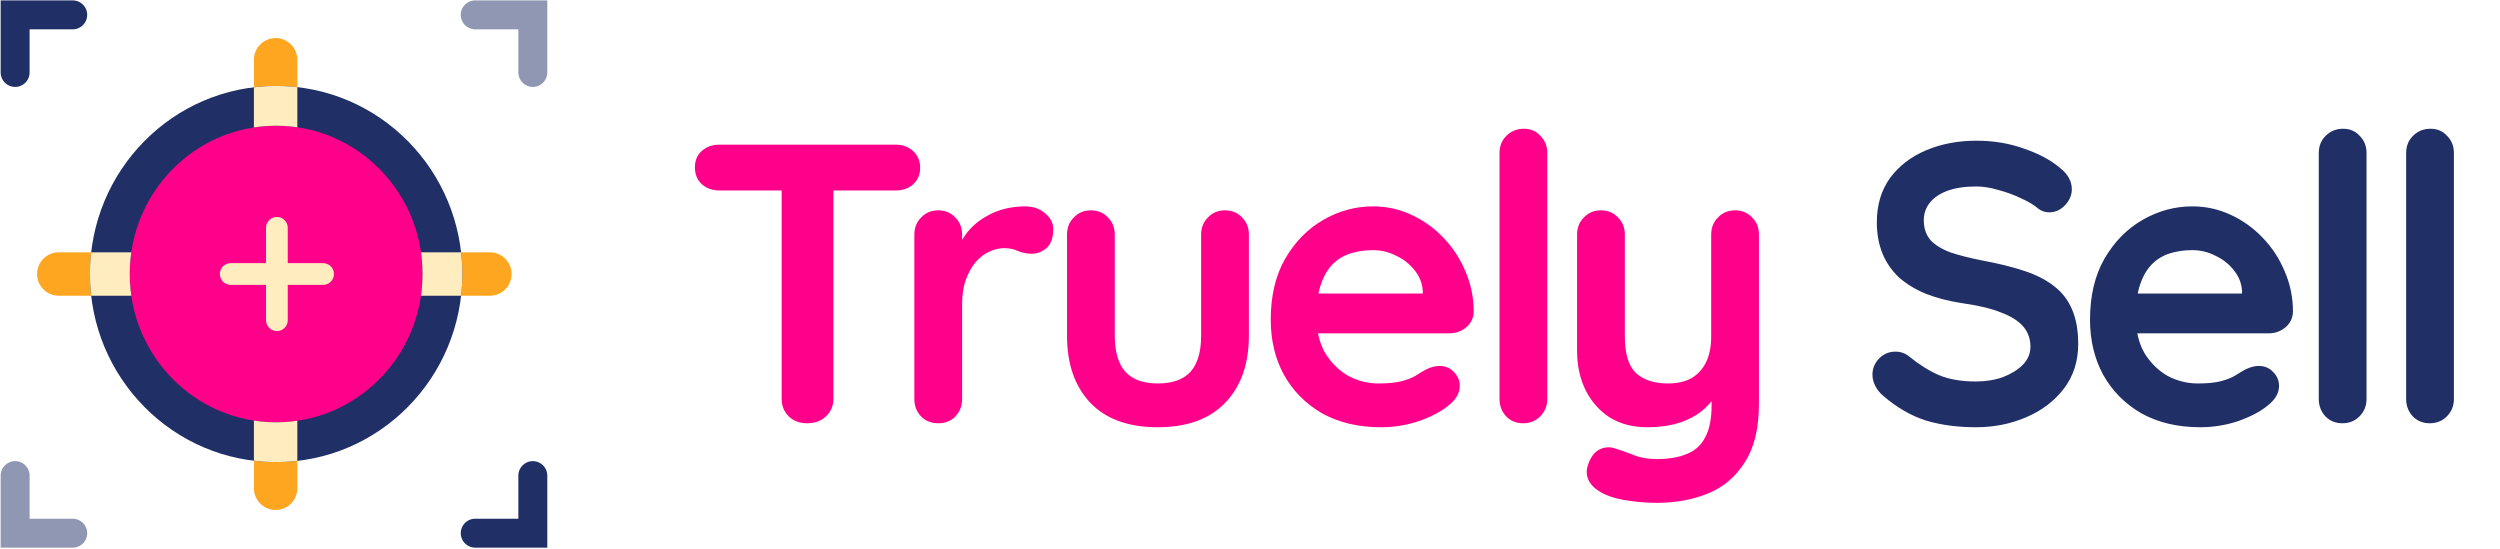
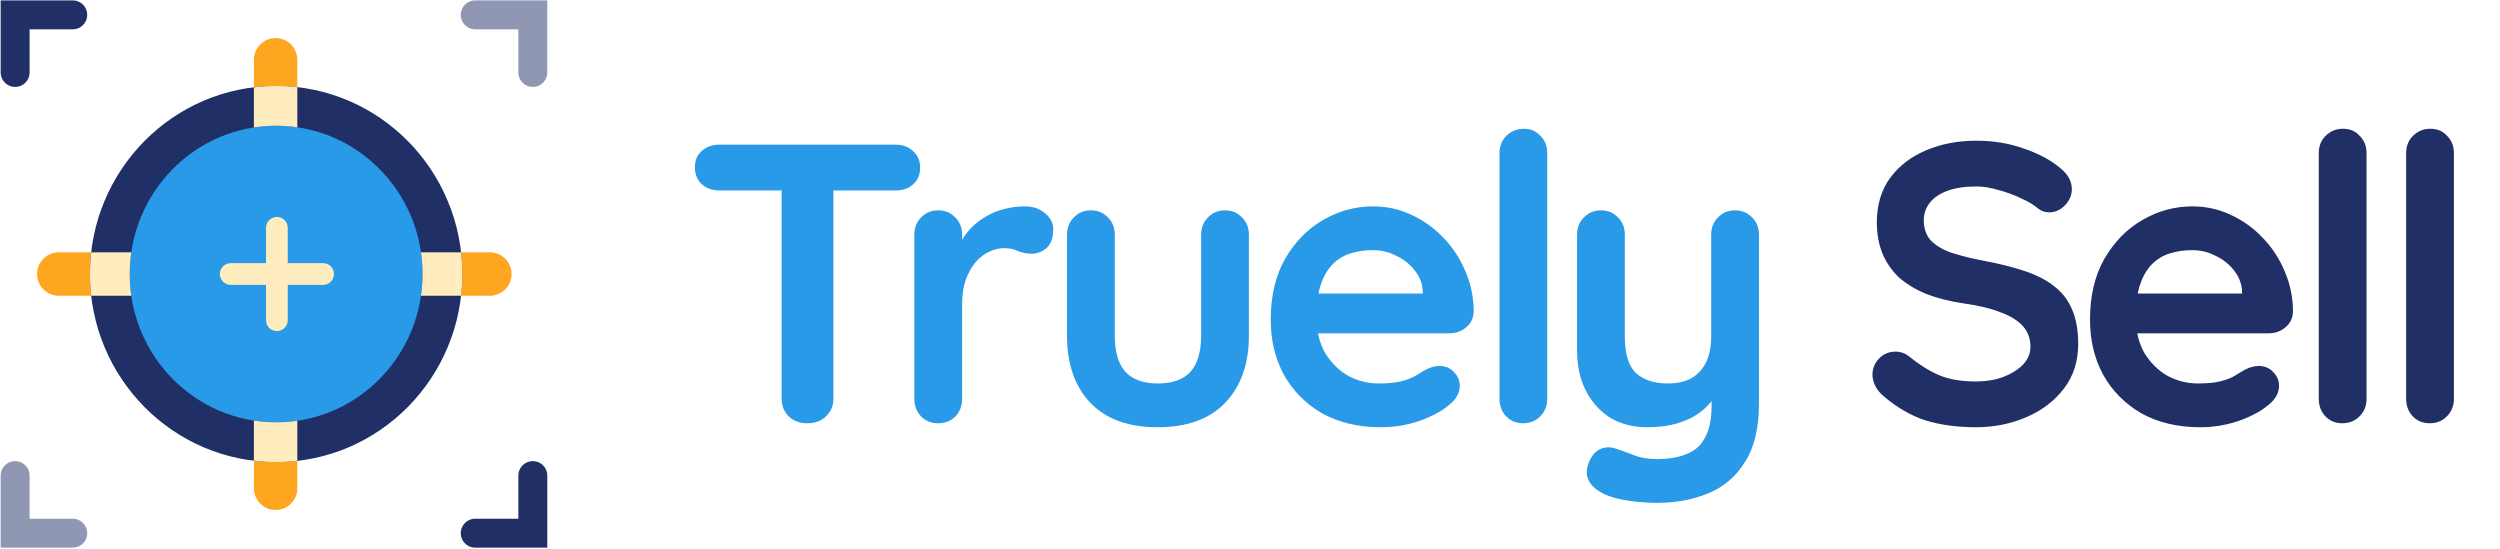
<svg xmlns="http://www.w3.org/2000/svg" width="1382" height="303" viewBox="0 0 1382 303" fill="none">
  <path opacity="0.5" d="M262.702 8.215H294.543V40.051" stroke="#203066" stroke-width="16" stroke-linecap="round" />
  <path d="M262.702 294.74H294.543V262.904" stroke="#203066" stroke-width="16" stroke-linecap="round" />
  <path d="M40.204 8.215H8.363V40.051" stroke="#203066" stroke-width="16" stroke-linecap="round" />
  <path opacity="0.5" d="M40.204 294.74H8.363V262.904" stroke="#203066" stroke-width="16" stroke-linecap="round" />
  <path d="M55.18 151.48H32.481" stroke="#FFA621" stroke-width="24" stroke-miterlimit="10" stroke-linecap="round" stroke-linejoin="round" />
  <path d="M248.119 151.48H270.817" stroke="#FFA621" stroke-width="24" stroke-miterlimit="10" stroke-linecap="round" stroke-linejoin="round" />
  <path d="M152.359 55.734L152.359 33.039" stroke="#FFA621" stroke-width="24" stroke-miterlimit="10" stroke-linecap="round" stroke-linejoin="round" />
  <path d="M152.359 247.223L152.359 269.918" stroke="#FFA621" stroke-width="24" stroke-miterlimit="10" stroke-linecap="round" stroke-linejoin="round" />
-   <path d="M152.649 244.448C203.554 244.448 244.582 202.691 244.582 151.477C244.582 100.263 203.554 58.506 152.649 58.506C101.745 58.506 60.717 100.263 60.717 151.477C60.717 202.691 101.745 244.448 152.649 244.448Z" fill="#FF008A" stroke="#203066" stroke-width="22" />
+   <path d="M152.649 244.448C203.554 244.448 244.582 202.691 244.582 151.477C244.582 100.263 203.554 58.506 152.649 58.506C101.745 58.506 60.717 100.263 60.717 151.477C60.717 202.691 101.745 244.448 152.649 244.448Z" fill="#299ae8" stroke="#203066" stroke-width="22" />
  <path d="M153.062 125.943V177.007" stroke="#FFEDC0" stroke-width="12" stroke-miterlimit="10" stroke-linecap="round" />
  <path d="M178.603 151.475H127.531" stroke="#FFEDC0" stroke-width="12" stroke-miterlimit="10" stroke-linecap="round" />
  <mask id="mask0_2120_45577" style="mask-type:alpha" maskUnits="userSpaceOnUse" x="49" y="47" width="207" height="209">
    <path d="M152.65 244.448C203.555 244.448 244.583 202.691 244.583 151.477C244.583 100.263 203.555 58.506 152.65 58.506C101.746 58.506 60.718 100.263 60.718 151.477C60.718 202.691 101.746 244.448 152.65 244.448Z" stroke="#203066" stroke-width="22" />
  </mask>
  <g mask="url(#mask0_2120_45577)">
    <path d="M73.623 151.477L48.087 151.477" stroke="#FFEDC0" stroke-width="24" stroke-miterlimit="10" stroke-linecap="round" stroke-linejoin="round" />
    <path d="M231.094 151.477L256.63 151.477" stroke="#FFEDC0" stroke-width="24" stroke-miterlimit="10" stroke-linecap="round" stroke-linejoin="round" />
    <path d="M152.358 72.753L152.358 47.221" stroke="#FFEDC0" stroke-width="24" stroke-miterlimit="10" stroke-linecap="round" stroke-linejoin="round" />
    <path d="M152.358 230.2L152.358 255.732" stroke="#FFEDC0" stroke-width="24" stroke-miterlimit="10" stroke-linecap="round" stroke-linejoin="round" />
  </g>
-   <path d="M446.184 233.979C442.077 233.979 438.704 232.732 436.064 230.239C433.424 227.599 432.104 224.372 432.104 220.559V92.959H460.704V220.559C460.704 224.372 459.311 227.599 456.524 230.239C453.884 232.732 450.437 233.979 446.184 233.979ZM397.564 105.279C393.751 105.279 390.524 104.105 387.884 101.759C385.391 99.412 384.144 96.332 384.144 92.519C384.144 88.705 385.391 85.698 387.884 83.499C390.524 81.152 393.751 79.978 397.564 79.978H495.244C499.057 79.978 502.211 81.152 504.704 83.499C507.344 85.845 508.664 88.925 508.664 92.739C508.664 96.552 507.344 99.632 504.704 101.979C502.211 104.179 499.057 105.279 495.244 105.279H397.564ZM518.653 233.979C514.84 233.979 511.687 232.732 509.193 230.239C506.7 227.599 505.453 224.372 505.453 220.559V129.699C505.453 125.885 506.7 122.732 509.193 120.239C511.687 117.599 514.84 116.279 518.653 116.279C522.467 116.279 525.62 117.599 528.113 120.239C530.607 122.732 531.853 125.885 531.853 129.699V150.379L530.313 135.639C531.927 132.119 533.98 129.039 536.473 126.399C539.113 123.612 542.047 121.339 545.273 119.579C548.5 117.672 551.947 116.279 555.613 115.399C559.28 114.519 562.947 114.079 566.613 114.079C571.013 114.079 574.68 115.325 577.613 117.819C580.693 120.312 582.233 123.245 582.233 126.619C582.233 131.459 580.987 134.979 578.493 137.179C576 139.232 573.287 140.259 570.353 140.259C567.567 140.259 565 139.745 562.653 138.719C560.453 137.692 557.887 137.179 554.953 137.179C552.313 137.179 549.6 137.839 546.813 139.159C544.173 140.332 541.68 142.239 539.333 144.879C537.133 147.519 535.3 150.819 533.833 154.779C532.513 158.592 531.853 163.139 531.853 168.419V220.559C531.853 224.372 530.607 227.599 528.113 230.239C525.62 232.732 522.467 233.979 518.653 233.979ZM677.184 116.279C680.997 116.279 684.151 117.599 686.644 120.239C689.137 122.732 690.384 125.885 690.384 129.699V185.579C690.384 201.125 686.057 213.445 677.404 222.539C668.751 231.632 656.284 236.179 640.004 236.179C623.724 236.179 611.257 231.632 602.604 222.539C594.097 213.445 589.844 201.125 589.844 185.579V129.699C589.844 125.885 591.091 122.732 593.584 120.239C596.077 117.599 599.231 116.279 603.044 116.279C606.857 116.279 610.011 117.599 612.504 120.239C614.997 122.732 616.244 125.885 616.244 129.699V185.579C616.244 194.525 618.224 201.199 622.184 205.599C626.144 209.852 632.084 211.979 640.004 211.979C648.071 211.979 654.084 209.852 658.044 205.599C662.004 201.199 663.984 194.525 663.984 185.579V129.699C663.984 125.885 665.231 122.732 667.724 120.239C670.217 117.599 673.371 116.279 677.184 116.279ZM763.405 236.179C750.938 236.179 740.085 233.612 730.845 228.479C721.752 223.199 714.712 216.085 709.725 207.139C704.885 198.192 702.465 188.072 702.465 176.779C702.465 163.579 705.105 152.359 710.385 143.119C715.812 133.732 722.852 126.545 731.505 121.559C740.158 116.572 749.325 114.079 759.005 114.079C766.485 114.079 773.525 115.619 780.125 118.699C786.872 121.779 792.812 126.032 797.945 131.459C803.078 136.739 807.112 142.899 810.045 149.939C813.125 156.979 814.665 164.459 814.665 172.379C814.518 175.899 813.125 178.759 810.485 180.959C807.845 183.159 804.765 184.259 801.245 184.259H717.205L710.605 162.259H791.345L786.505 166.659V160.719C786.212 156.465 784.672 152.652 781.885 149.279C779.245 145.905 775.872 143.265 771.765 141.359C767.805 139.305 763.552 138.279 759.005 138.279C754.605 138.279 750.498 138.865 746.685 140.039C742.872 141.212 739.572 143.192 736.785 145.979C733.998 148.765 731.798 152.505 730.185 157.199C728.572 161.892 727.765 167.832 727.765 175.019C727.765 182.939 729.378 189.685 732.605 195.259C735.978 200.685 740.232 204.865 745.365 207.799C750.645 210.585 756.218 211.979 762.085 211.979C767.512 211.979 771.838 211.539 775.065 210.659C778.292 209.779 780.858 208.752 782.765 207.579C784.818 206.259 786.652 205.159 788.265 204.279C790.905 202.959 793.398 202.299 795.745 202.299C798.972 202.299 801.612 203.399 803.665 205.599C805.865 207.799 806.965 210.365 806.965 213.299C806.965 217.259 804.912 220.852 800.805 224.079C796.992 227.305 791.638 230.165 784.745 232.659C777.852 235.005 770.738 236.179 763.405 236.179ZM855.331 220.559C855.331 224.372 854.011 227.599 851.371 230.239C848.877 232.732 845.724 233.979 841.911 233.979C838.244 233.979 835.164 232.732 832.671 230.239C830.177 227.599 828.931 224.372 828.931 220.559V84.599C828.931 80.785 830.177 77.632 832.671 75.138C835.311 72.499 838.537 71.178 842.351 71.178C846.164 71.178 849.244 72.499 851.591 75.138C854.084 77.632 855.331 80.785 855.331 84.599V220.559ZM959.145 116.279C962.958 116.279 966.112 117.599 968.605 120.239C971.098 122.732 972.345 125.885 972.345 129.699V223.199C972.345 236.692 969.778 247.399 964.645 255.319C959.658 263.385 952.912 269.179 944.405 272.699C935.898 276.219 926.365 277.979 915.805 277.979C911.112 277.979 906.125 277.612 900.845 276.879C895.565 276.145 891.238 275.045 887.865 273.579C883.465 271.672 880.385 269.252 878.625 266.319C877.012 263.532 876.718 260.525 877.745 257.299C879.065 253.045 881.192 250.112 884.125 248.499C887.058 247.032 890.138 246.885 893.365 248.059C895.712 248.792 898.792 249.892 902.605 251.359C906.418 252.972 910.818 253.779 915.805 253.779C922.552 253.779 928.125 252.825 932.525 250.919C937.072 249.159 940.445 246.079 942.645 241.679C944.992 237.425 946.165 231.559 946.165 224.079V209.339L950.785 214.619C948.292 219.459 945.138 223.492 941.325 226.719C937.658 229.799 933.258 232.145 928.125 233.759C922.992 235.372 917.125 236.179 910.525 236.179C902.752 236.179 895.932 234.419 890.065 230.899C884.345 227.232 879.872 222.245 876.645 215.939C873.418 209.485 871.805 202.152 871.805 193.939V129.699C871.805 125.885 873.052 122.732 875.545 120.239C878.038 117.599 881.192 116.279 885.005 116.279C888.818 116.279 891.972 117.599 894.465 120.239C896.958 122.732 898.205 125.885 898.205 129.699V186.019C898.205 195.552 900.258 202.299 904.365 206.259C908.618 210.072 914.485 211.979 921.965 211.979C927.098 211.979 931.425 211.025 934.945 209.119C938.465 207.065 941.178 204.132 943.085 200.319C944.992 196.359 945.945 191.592 945.945 186.019V129.699C945.945 125.885 947.192 122.732 949.685 120.239C952.178 117.599 955.332 116.279 959.145 116.279Z" fill="#FF008A" />
+   <path d="M446.184 233.979C442.077 233.979 438.704 232.732 436.064 230.239C433.424 227.599 432.104 224.372 432.104 220.559V92.959H460.704V220.559C460.704 224.372 459.311 227.599 456.524 230.239C453.884 232.732 450.437 233.979 446.184 233.979ZM397.564 105.279C393.751 105.279 390.524 104.105 387.884 101.759C385.391 99.412 384.144 96.332 384.144 92.519C384.144 88.705 385.391 85.698 387.884 83.499C390.524 81.152 393.751 79.978 397.564 79.978H495.244C499.057 79.978 502.211 81.152 504.704 83.499C507.344 85.845 508.664 88.925 508.664 92.739C508.664 96.552 507.344 99.632 504.704 101.979C502.211 104.179 499.057 105.279 495.244 105.279H397.564ZM518.653 233.979C514.84 233.979 511.687 232.732 509.193 230.239C506.7 227.599 505.453 224.372 505.453 220.559V129.699C505.453 125.885 506.7 122.732 509.193 120.239C511.687 117.599 514.84 116.279 518.653 116.279C522.467 116.279 525.62 117.599 528.113 120.239C530.607 122.732 531.853 125.885 531.853 129.699V150.379L530.313 135.639C531.927 132.119 533.98 129.039 536.473 126.399C539.113 123.612 542.047 121.339 545.273 119.579C548.5 117.672 551.947 116.279 555.613 115.399C559.28 114.519 562.947 114.079 566.613 114.079C571.013 114.079 574.68 115.325 577.613 117.819C580.693 120.312 582.233 123.245 582.233 126.619C582.233 131.459 580.987 134.979 578.493 137.179C576 139.232 573.287 140.259 570.353 140.259C567.567 140.259 565 139.745 562.653 138.719C560.453 137.692 557.887 137.179 554.953 137.179C552.313 137.179 549.6 137.839 546.813 139.159C544.173 140.332 541.68 142.239 539.333 144.879C537.133 147.519 535.3 150.819 533.833 154.779C532.513 158.592 531.853 163.139 531.853 168.419V220.559C531.853 224.372 530.607 227.599 528.113 230.239C525.62 232.732 522.467 233.979 518.653 233.979ZM677.184 116.279C680.997 116.279 684.151 117.599 686.644 120.239C689.137 122.732 690.384 125.885 690.384 129.699V185.579C690.384 201.125 686.057 213.445 677.404 222.539C668.751 231.632 656.284 236.179 640.004 236.179C623.724 236.179 611.257 231.632 602.604 222.539C594.097 213.445 589.844 201.125 589.844 185.579V129.699C589.844 125.885 591.091 122.732 593.584 120.239C596.077 117.599 599.231 116.279 603.044 116.279C606.857 116.279 610.011 117.599 612.504 120.239C614.997 122.732 616.244 125.885 616.244 129.699V185.579C616.244 194.525 618.224 201.199 622.184 205.599C626.144 209.852 632.084 211.979 640.004 211.979C648.071 211.979 654.084 209.852 658.044 205.599C662.004 201.199 663.984 194.525 663.984 185.579V129.699C663.984 125.885 665.231 122.732 667.724 120.239C670.217 117.599 673.371 116.279 677.184 116.279ZM763.405 236.179C750.938 236.179 740.085 233.612 730.845 228.479C721.752 223.199 714.712 216.085 709.725 207.139C704.885 198.192 702.465 188.072 702.465 176.779C702.465 163.579 705.105 152.359 710.385 143.119C715.812 133.732 722.852 126.545 731.505 121.559C740.158 116.572 749.325 114.079 759.005 114.079C766.485 114.079 773.525 115.619 780.125 118.699C786.872 121.779 792.812 126.032 797.945 131.459C803.078 136.739 807.112 142.899 810.045 149.939C813.125 156.979 814.665 164.459 814.665 172.379C814.518 175.899 813.125 178.759 810.485 180.959C807.845 183.159 804.765 184.259 801.245 184.259H717.205L710.605 162.259H791.345L786.505 166.659V160.719C786.212 156.465 784.672 152.652 781.885 149.279C779.245 145.905 775.872 143.265 771.765 141.359C767.805 139.305 763.552 138.279 759.005 138.279C754.605 138.279 750.498 138.865 746.685 140.039C742.872 141.212 739.572 143.192 736.785 145.979C733.998 148.765 731.798 152.505 730.185 157.199C728.572 161.892 727.765 167.832 727.765 175.019C727.765 182.939 729.378 189.685 732.605 195.259C735.978 200.685 740.232 204.865 745.365 207.799C750.645 210.585 756.218 211.979 762.085 211.979C767.512 211.979 771.838 211.539 775.065 210.659C778.292 209.779 780.858 208.752 782.765 207.579C784.818 206.259 786.652 205.159 788.265 204.279C790.905 202.959 793.398 202.299 795.745 202.299C798.972 202.299 801.612 203.399 803.665 205.599C805.865 207.799 806.965 210.365 806.965 213.299C806.965 217.259 804.912 220.852 800.805 224.079C796.992 227.305 791.638 230.165 784.745 232.659C777.852 235.005 770.738 236.179 763.405 236.179ZM855.331 220.559C855.331 224.372 854.011 227.599 851.371 230.239C848.877 232.732 845.724 233.979 841.911 233.979C838.244 233.979 835.164 232.732 832.671 230.239C830.177 227.599 828.931 224.372 828.931 220.559V84.599C828.931 80.785 830.177 77.632 832.671 75.138C835.311 72.499 838.537 71.178 842.351 71.178C846.164 71.178 849.244 72.499 851.591 75.138C854.084 77.632 855.331 80.785 855.331 84.599V220.559ZM959.145 116.279C962.958 116.279 966.112 117.599 968.605 120.239C971.098 122.732 972.345 125.885 972.345 129.699V223.199C972.345 236.692 969.778 247.399 964.645 255.319C959.658 263.385 952.912 269.179 944.405 272.699C935.898 276.219 926.365 277.979 915.805 277.979C911.112 277.979 906.125 277.612 900.845 276.879C895.565 276.145 891.238 275.045 887.865 273.579C883.465 271.672 880.385 269.252 878.625 266.319C877.012 263.532 876.718 260.525 877.745 257.299C879.065 253.045 881.192 250.112 884.125 248.499C887.058 247.032 890.138 246.885 893.365 248.059C895.712 248.792 898.792 249.892 902.605 251.359C906.418 252.972 910.818 253.779 915.805 253.779C922.552 253.779 928.125 252.825 932.525 250.919C937.072 249.159 940.445 246.079 942.645 241.679C944.992 237.425 946.165 231.559 946.165 224.079V209.339L950.785 214.619C948.292 219.459 945.138 223.492 941.325 226.719C937.658 229.799 933.258 232.145 928.125 233.759C922.992 235.372 917.125 236.179 910.525 236.179C902.752 236.179 895.932 234.419 890.065 230.899C884.345 227.232 879.872 222.245 876.645 215.939C873.418 209.485 871.805 202.152 871.805 193.939V129.699C871.805 125.885 873.052 122.732 875.545 120.239C878.038 117.599 881.192 116.279 885.005 116.279C888.818 116.279 891.972 117.599 894.465 120.239C896.958 122.732 898.205 125.885 898.205 129.699V186.019C898.205 195.552 900.258 202.299 904.365 206.259C908.618 210.072 914.485 211.979 921.965 211.979C927.098 211.979 931.425 211.025 934.945 209.119C938.465 207.065 941.178 204.132 943.085 200.319C944.992 196.359 945.945 191.592 945.945 186.019V129.699C945.945 125.885 947.192 122.732 949.685 120.239C952.178 117.599 955.332 116.279 959.145 116.279Z" fill="#299ae8" />
  <path d="M1092.29 236.179C1082.02 236.179 1072.78 234.932 1064.57 232.439C1056.35 229.799 1048.51 225.252 1041.03 218.799C1039.12 217.185 1037.65 215.352 1036.63 213.299C1035.6 211.245 1035.09 209.192 1035.09 207.139C1035.09 203.765 1036.26 200.832 1038.61 198.339C1041.1 195.699 1044.18 194.379 1047.85 194.379C1050.63 194.379 1053.13 195.259 1055.33 197.019C1060.9 201.565 1066.4 205.012 1071.83 207.359C1077.4 209.705 1084.22 210.879 1092.29 210.879C1097.71 210.879 1102.7 210.072 1107.25 208.459C1111.79 206.699 1115.46 204.425 1118.25 201.639C1121.03 198.705 1122.43 195.405 1122.43 191.739C1122.43 187.339 1121.11 183.599 1118.47 180.519C1115.83 177.439 1111.79 174.872 1106.37 172.819C1100.94 170.619 1094.05 168.932 1085.69 167.759C1077.77 166.585 1070.8 164.825 1064.79 162.479C1058.77 159.985 1053.71 156.905 1049.61 153.239C1045.65 149.425 1042.64 145.025 1040.59 140.039C1038.53 134.905 1037.51 129.185 1037.51 122.879C1037.51 113.345 1039.93 105.205 1044.77 98.459C1049.75 91.712 1056.43 86.579 1064.79 83.058C1073.15 79.538 1082.39 77.778 1092.51 77.778C1102.04 77.778 1110.84 79.245 1118.91 82.178C1127.12 84.965 1133.79 88.558 1138.93 92.959C1143.18 96.332 1145.31 100.219 1145.31 104.619C1145.31 107.845 1144.06 110.779 1141.57 113.419C1139.07 116.059 1136.14 117.379 1132.77 117.379C1130.57 117.379 1128.59 116.719 1126.83 115.399C1124.48 113.345 1121.33 111.439 1117.37 109.679C1113.41 107.772 1109.23 106.232 1104.83 105.059C1100.43 103.739 1096.32 103.079 1092.51 103.079C1086.2 103.079 1080.85 103.885 1076.45 105.499C1072.19 107.112 1068.97 109.312 1066.77 112.099C1064.57 114.885 1063.47 118.112 1063.47 121.779C1063.47 126.179 1064.71 129.845 1067.21 132.779C1069.85 135.565 1073.59 137.839 1078.43 139.599C1083.27 141.212 1089.06 142.679 1095.81 143.999C1104.61 145.612 1112.31 147.519 1118.91 149.719C1125.65 151.919 1131.23 154.779 1135.63 158.299C1140.03 161.672 1143.33 165.999 1145.53 171.279C1147.73 176.412 1148.83 182.719 1148.83 190.199C1148.83 199.732 1146.19 207.945 1140.91 214.839C1135.63 221.732 1128.66 227.012 1120.01 230.679C1111.5 234.345 1102.26 236.179 1092.29 236.179ZM1216.3 236.179C1203.83 236.179 1192.98 233.612 1183.74 228.479C1174.64 223.199 1167.6 216.085 1162.62 207.139C1157.78 198.192 1155.36 188.072 1155.36 176.779C1155.36 163.579 1158 152.359 1163.28 143.119C1168.7 133.732 1175.74 126.545 1184.4 121.559C1193.05 116.572 1202.22 114.079 1211.9 114.079C1219.38 114.079 1226.42 115.619 1233.02 118.699C1239.76 121.779 1245.7 126.032 1250.84 131.459C1255.97 136.739 1260 142.899 1262.94 149.939C1266.02 156.979 1267.56 164.459 1267.56 172.379C1267.41 175.899 1266.02 178.759 1263.38 180.959C1260.74 183.159 1257.66 184.259 1254.14 184.259H1170.1L1163.5 162.259H1244.24L1239.4 166.659V160.719C1239.1 156.465 1237.56 152.652 1234.78 149.279C1232.14 145.905 1228.76 143.265 1224.66 141.359C1220.7 139.305 1216.44 138.279 1211.9 138.279C1207.5 138.279 1203.39 138.865 1199.58 140.039C1195.76 141.212 1192.46 143.192 1189.68 145.979C1186.89 148.765 1184.69 152.505 1183.08 157.199C1181.46 161.892 1180.66 167.832 1180.66 175.019C1180.66 182.939 1182.27 189.685 1185.5 195.259C1188.87 200.685 1193.12 204.865 1198.26 207.799C1203.54 210.585 1209.11 211.979 1214.98 211.979C1220.4 211.979 1224.73 211.539 1227.96 210.659C1231.18 209.779 1233.75 208.752 1235.66 207.579C1237.71 206.259 1239.54 205.159 1241.16 204.279C1243.8 202.959 1246.29 202.299 1248.64 202.299C1251.86 202.299 1254.5 203.399 1256.56 205.599C1258.76 207.799 1259.86 210.365 1259.86 213.299C1259.86 217.259 1257.8 220.852 1253.7 224.079C1249.88 227.305 1244.53 230.165 1237.64 232.659C1230.74 235.005 1223.63 236.179 1216.3 236.179ZM1308.22 220.559C1308.22 224.372 1306.9 227.599 1304.26 230.239C1301.77 232.732 1298.61 233.979 1294.8 233.979C1291.13 233.979 1288.05 232.732 1285.56 230.239C1283.07 227.599 1281.82 224.372 1281.82 220.559V84.599C1281.82 80.785 1283.07 77.632 1285.56 75.138C1288.2 72.499 1291.43 71.178 1295.24 71.178C1299.05 71.178 1302.13 72.499 1304.48 75.138C1306.97 77.632 1308.22 80.785 1308.22 84.599V220.559ZM1356.52 220.559C1356.52 224.372 1355.2 227.599 1352.56 230.239C1350.06 232.732 1346.91 233.979 1343.1 233.979C1339.43 233.979 1336.35 232.732 1333.86 230.239C1331.36 227.599 1330.12 224.372 1330.12 220.559V84.599C1330.12 80.785 1331.36 77.632 1333.86 75.138C1336.5 72.499 1339.72 71.178 1343.54 71.178C1347.35 71.178 1350.43 72.499 1352.78 75.138C1355.27 77.632 1356.52 80.785 1356.52 84.599V220.559Z" fill="#203066" />
</svg>
